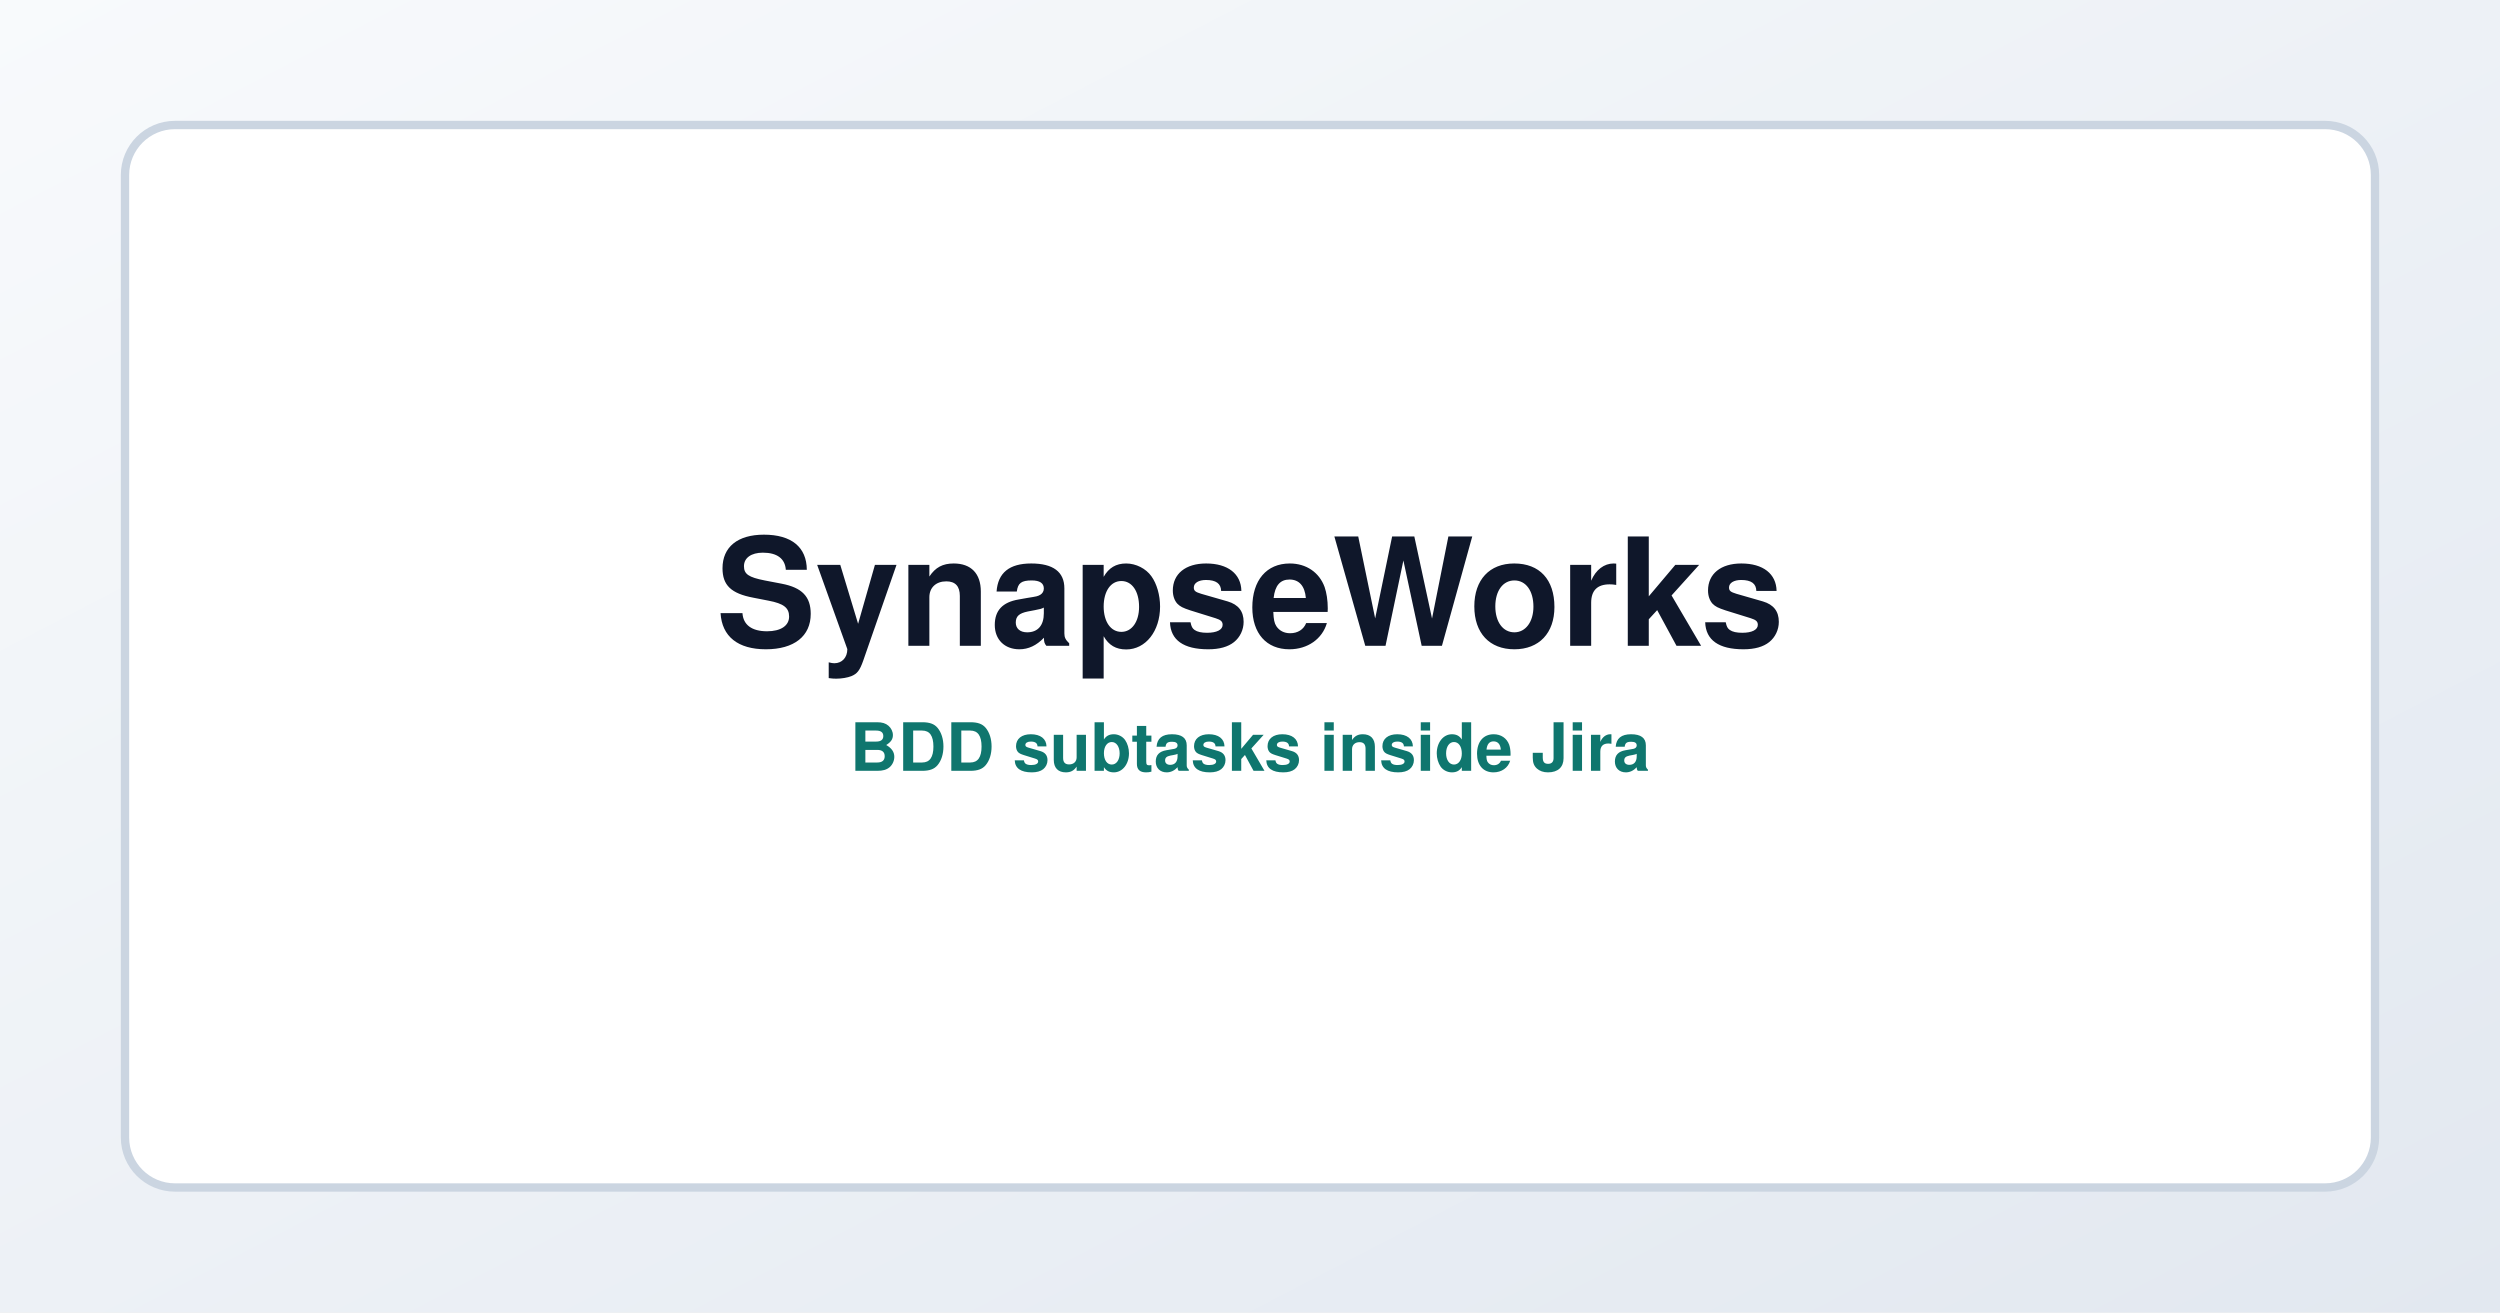
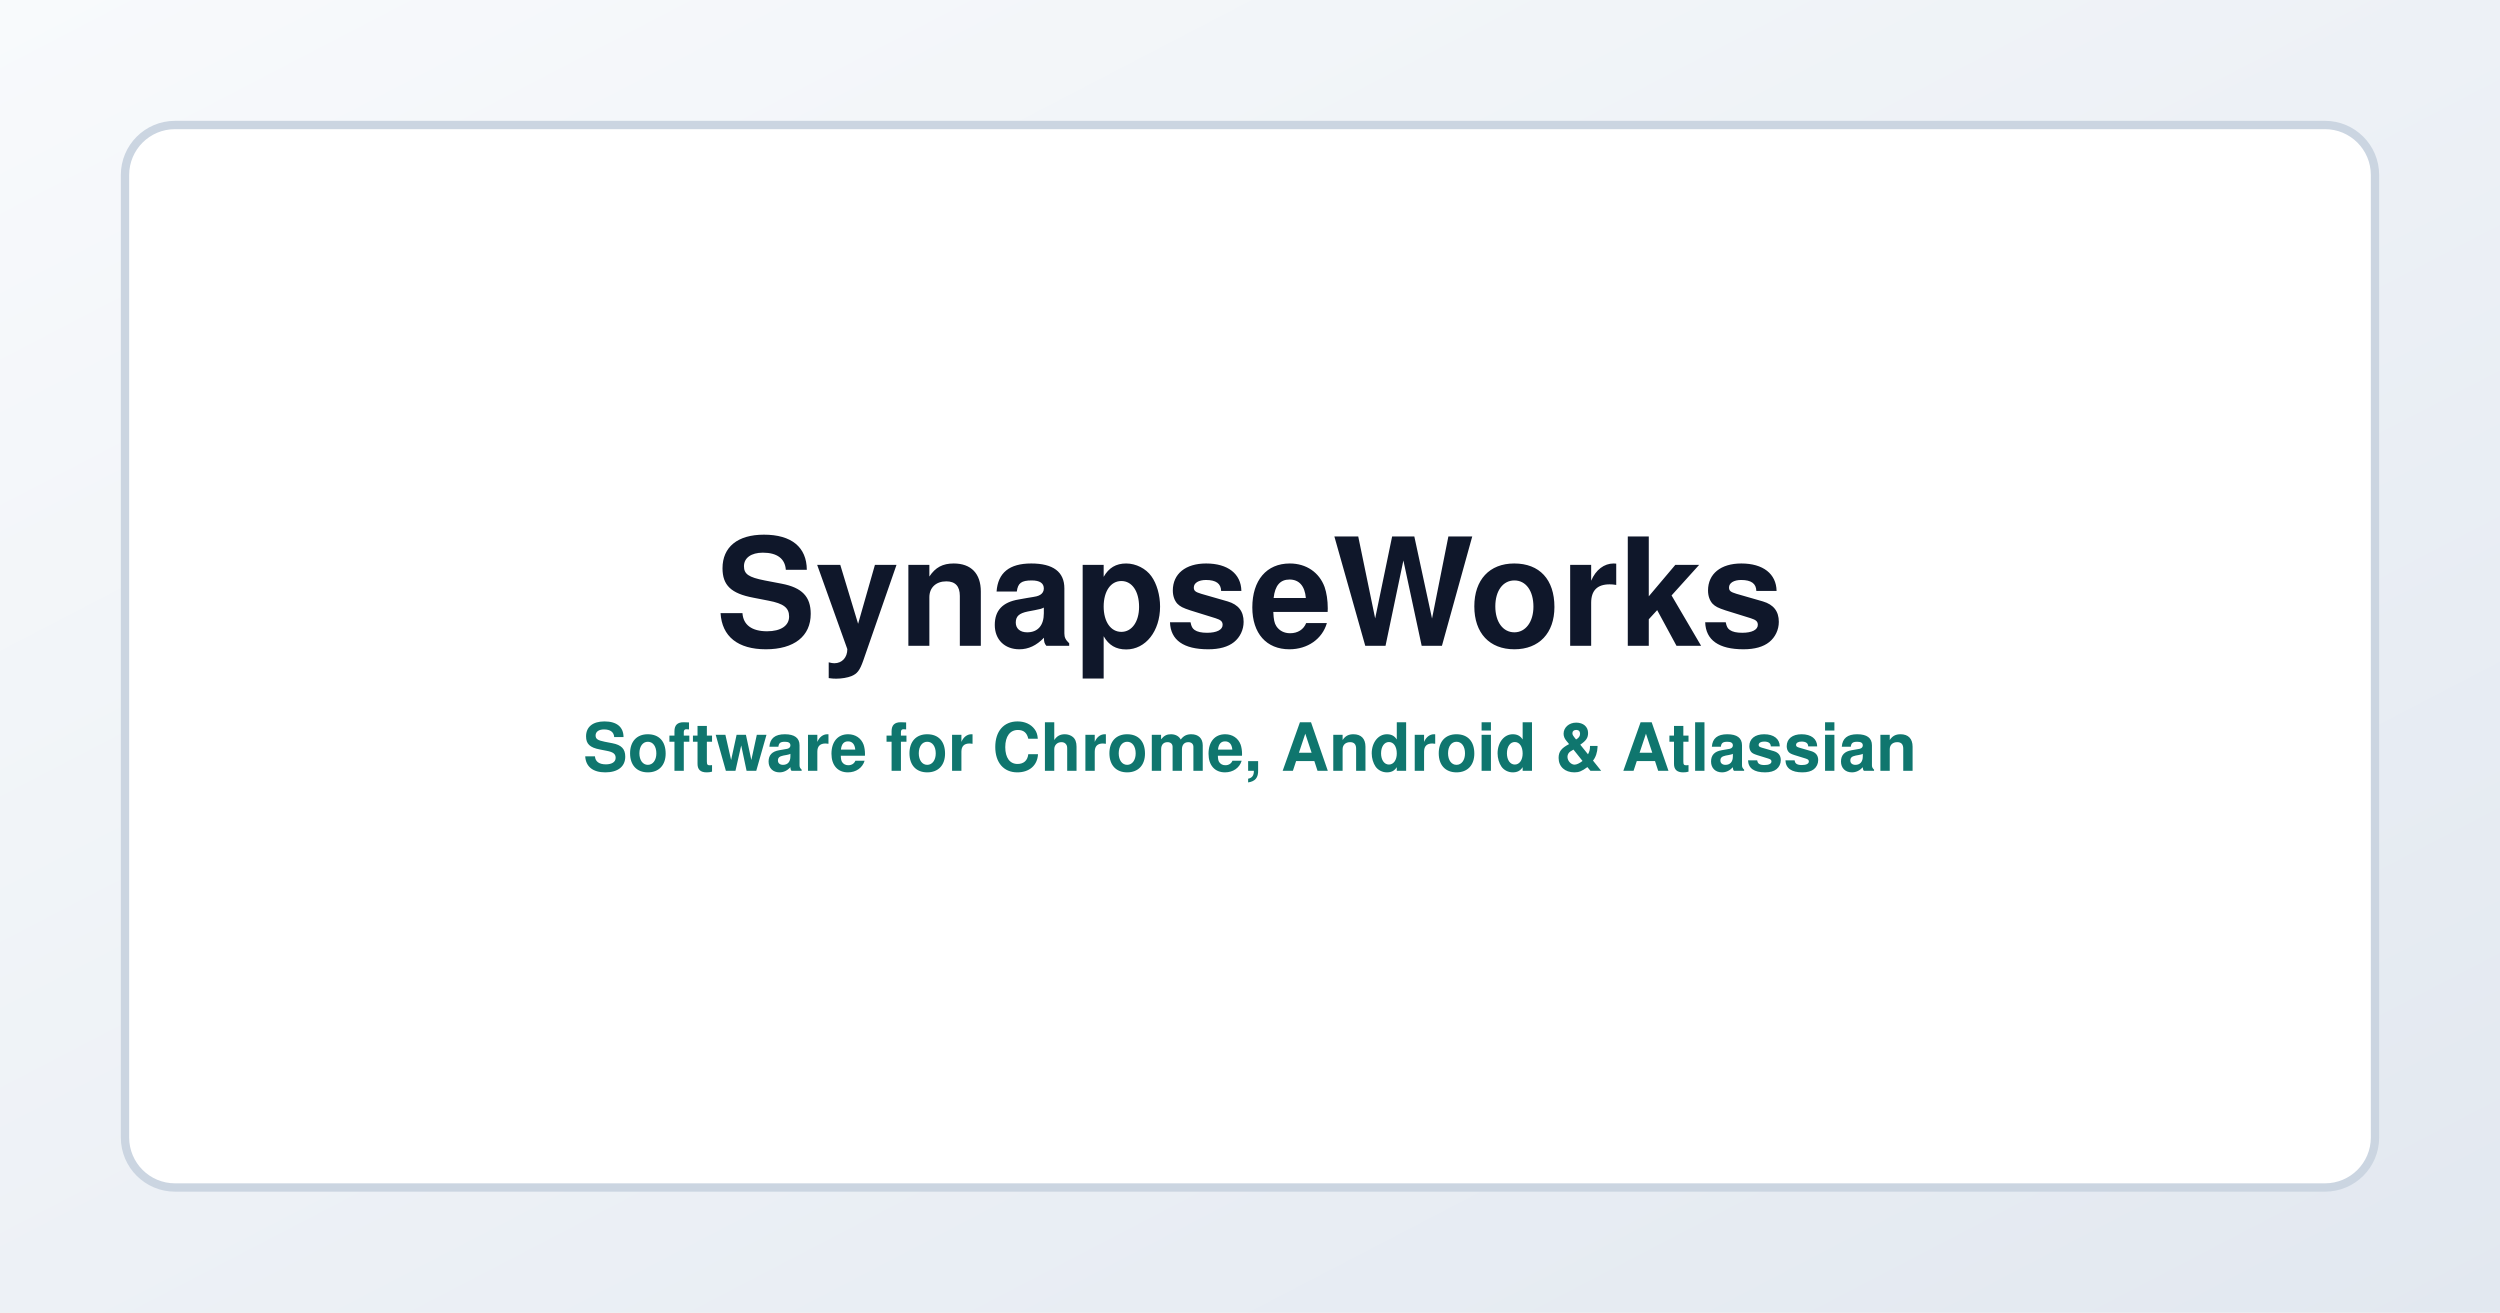
<svg xmlns="http://www.w3.org/2000/svg" width="1200" height="630" viewBox="0 0 1200 630">
  <defs>
    <linearGradient id="bg" x1="0%" y1="0%" x2="100%" y2="100%">
      <stop offset="0%" stop-color="#f8fafc" />
      <stop offset="100%" stop-color="#e2e8f0" />
    </linearGradient>
  </defs>
  <rect width="1200" height="630" fill="url(#bg)" />
  <rect x="60" y="60" width="1080" height="510" rx="24" fill="#ffffff" stroke="#cbd5e1" stroke-width="4" />
  <text x="600" y="310" text-anchor="middle" font-family="Helvetica, Arial, sans-serif" font-size="72" font-weight="700" fill="#0f172a">SynapseWorks</text>
-   <text x="600" y="370" text-anchor="middle" font-family="Helvetica, Arial, sans-serif" font-size="32" font-weight="600" fill="#0f766e">BDD subtasks inside Jira</text>
+   <text x="600" y="370" text-anchor="middle" font-family="Helvetica, Arial, sans-serif" font-size="32" font-weight="600" fill="#0f766e">Software for Chrome, Android &amp; Atlassian</text>
</svg>
